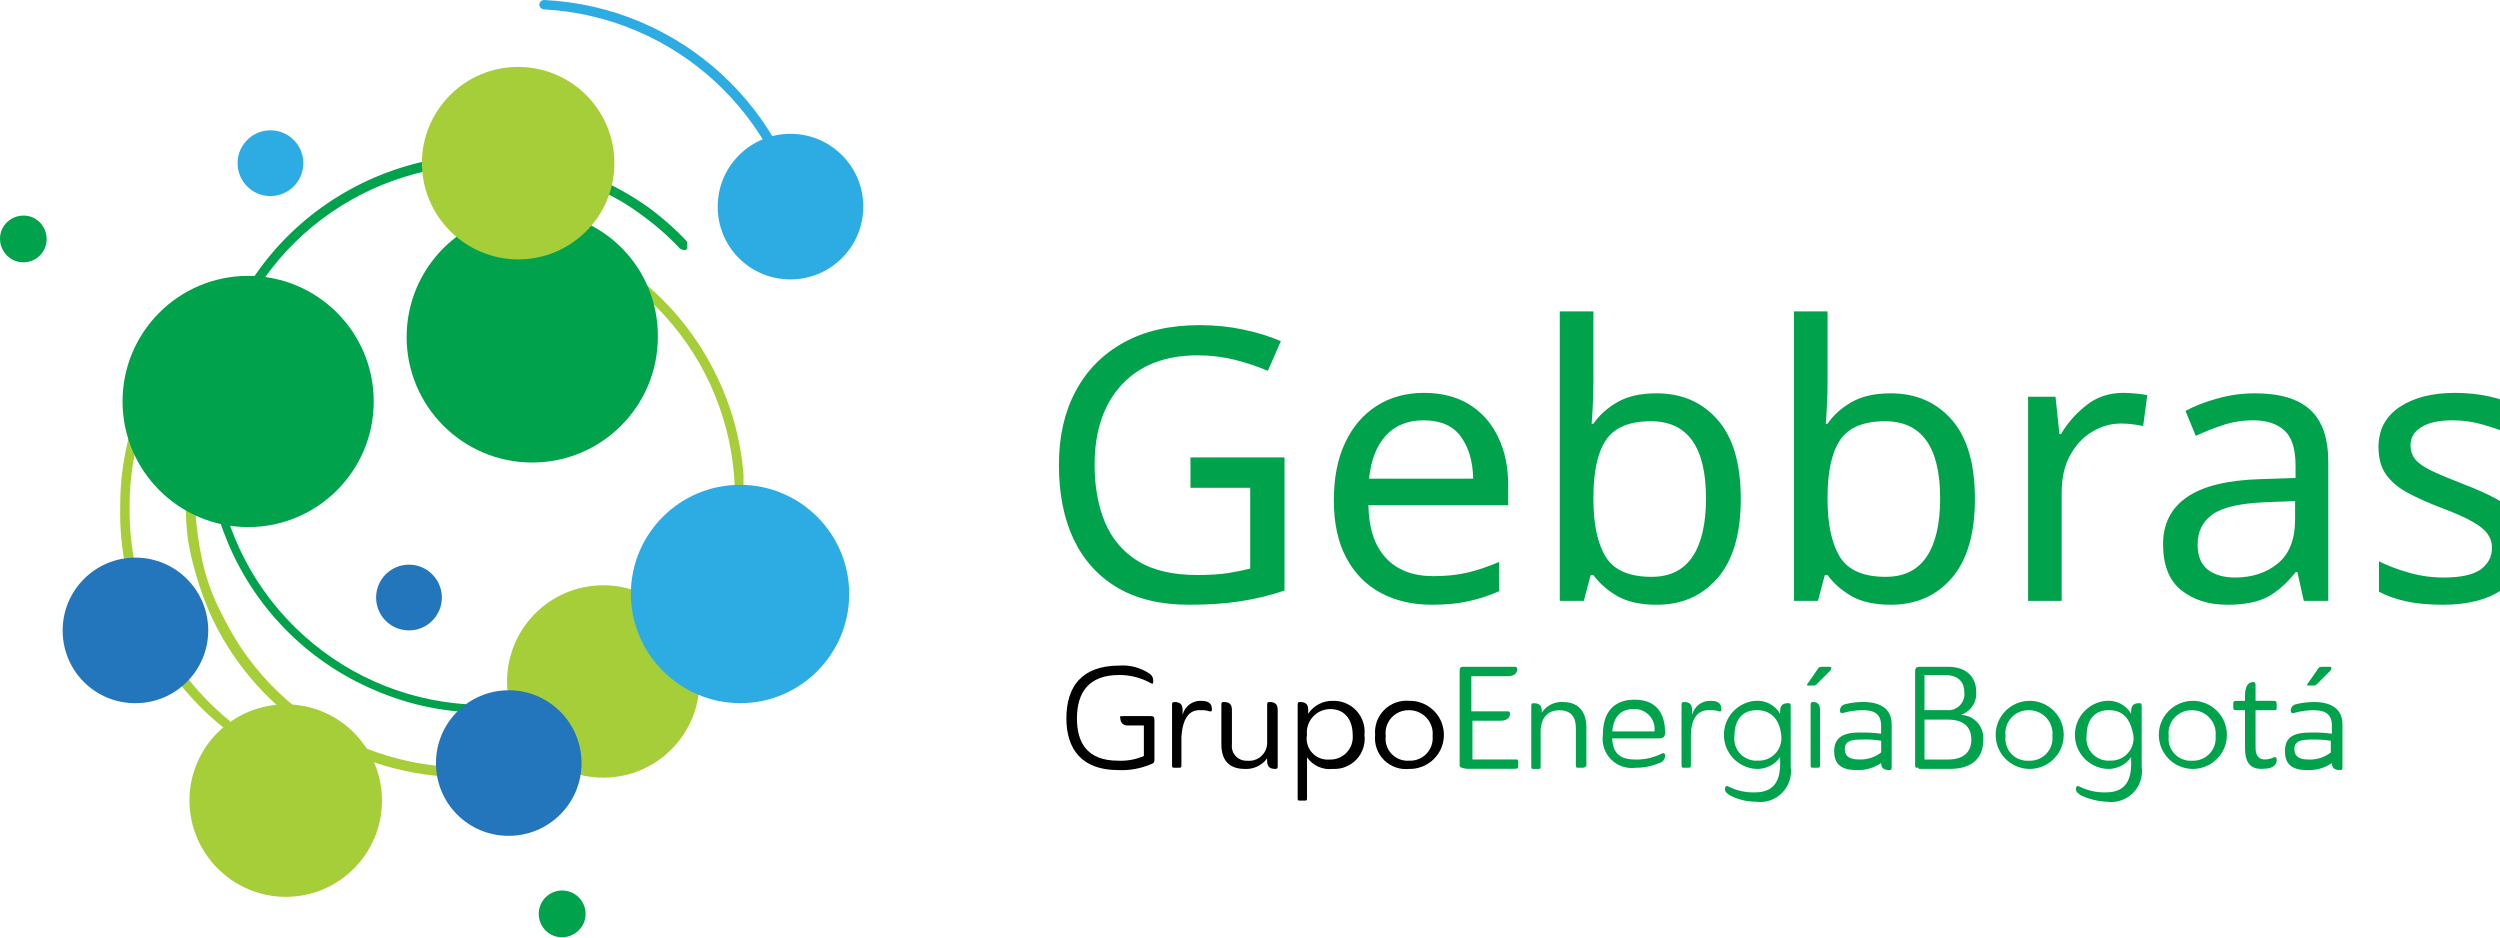
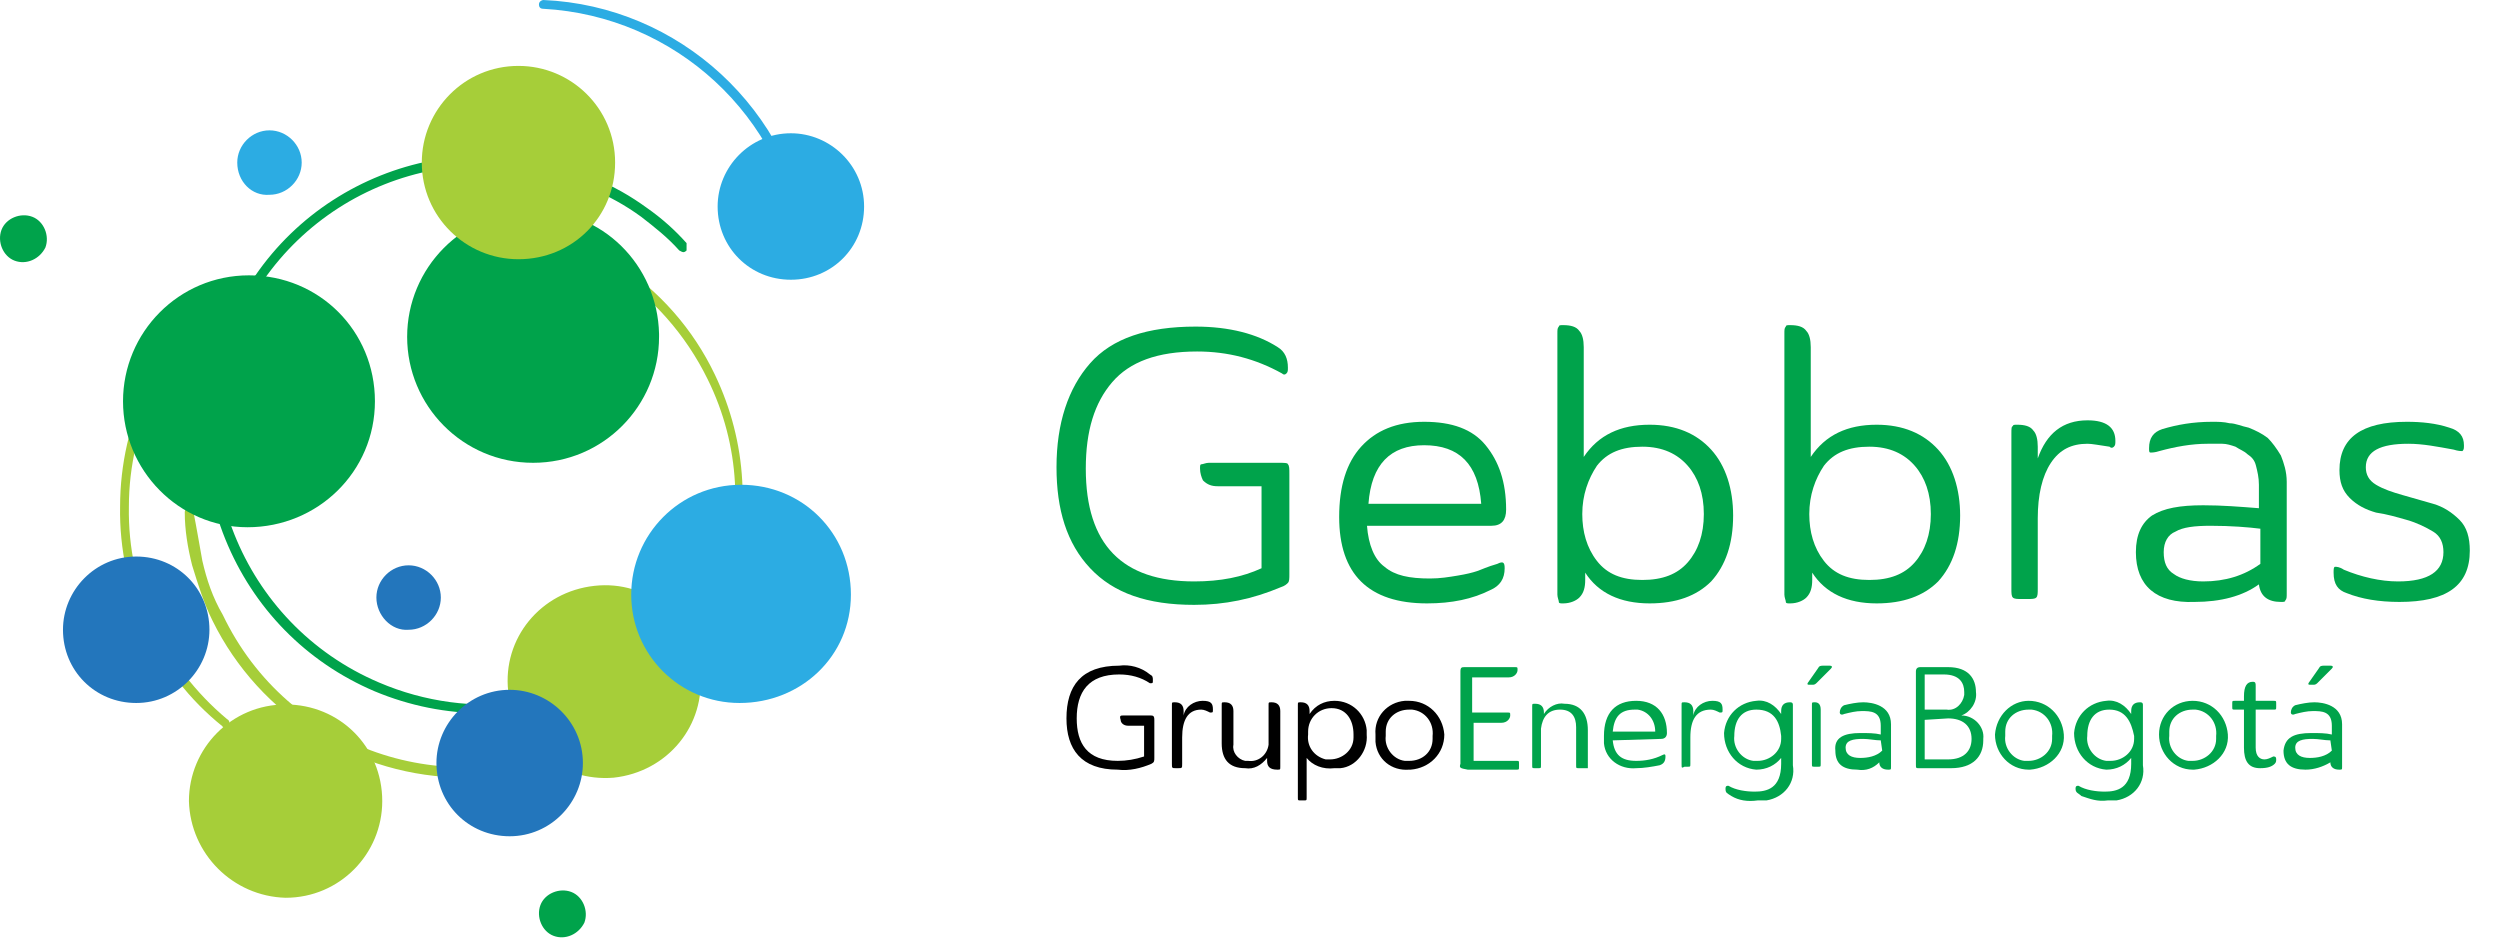
- <svg xmlns="http://www.w3.org/2000/svg" viewBox="0 0 170.714 64">
-   <defs>
-     <style>.a{fill:#a6ce39;}.b{clip-path:url(#a);}.c{clip-path:url(#b);}.d,.g{fill:#00a34b;}.e{fill:#2376bc;}.f{fill:#2cace3;}.g{font-size:26px;font-family:AinslieSans-NorReg, AinslieSans-NorReg ☞;}</style>
-     <clipPath id="a">
-       <rect width="38.157" height="38.157" />
-     </clipPath>
-     <clipPath id="b">
-       <rect width="32.947" height="38.157" />
-     </clipPath>
-   </defs>
+ <svg xmlns="http://www.w3.org/2000/svg" xmlns:xlink="http://www.w3.org/1999/xlink" version="1.1" id="Capa_1" x="0px" y="0px" viewBox="0 0 170.7 64" style="enable-background:new 0 0 170.7 64;" xml:space="preserve">
+   <style type="text/css">
+ 	.st0{fill:#A6CE39;}
+ 	.st1{clip-path:url(#SVGID_2_);}
+ 	.st2{clip-path:url(#SVGID_4_);}
+ 	.st3{fill:#00A34B;}
+ 	.st4{fill:#2376BC;}
+ 	.st5{fill:#2CACE3;}
+ 	.st6{enable-background:new    ;}
+ </style>
  <g transform="translate(0.038)">
    <g transform="translate(-0.038)">
-       <path class="a" d="M17.414,54.568a.294.294,0,0,1-.24-.08A18.744,18.744,0,0,1,10.2,39.5a18.8,18.8,0,0,1,7.215-14.91.345.345,0,1,1,.4.561A18.079,18.079,0,0,0,10.841,39.5a18.536,18.536,0,0,0,6.734,14.509c.16.08.16.321.08.481a.294.294,0,0,1-.24.08" transform="translate(-1.992 -4.867)" />
+       <path class="st0" d="M15.4,49.7c-0.1,0-0.2,0-0.2-0.1c-4.5-3.6-7.1-9.2-7-15c0-5.8,2.6-11.3,7.2-14.9c0.1-0.1,0.4-0.1,0.5,0.1    c0.1,0.1,0.1,0.4-0.1,0.5c0,0,0,0,0,0c-4.4,3.4-7,8.7-7,14.3c-0.1,5.6,2.4,10.9,6.7,14.5c0.2,0.1,0.2,0.3,0.1,0.5    C15.6,49.7,15.5,49.7,15.4,49.7" />
      <g transform="translate(12.616 14.99)">
-         <g class="b">
-           <path class="a" d="M34.8,56.757A19.019,19.019,0,0,1,17.644,46.015a21.962,21.962,0,0,1-1.363-3.848A13.948,13.948,0,0,1,15.8,38.56a.321.321,0,1,1,.641,0,23.8,23.8,0,0,0,.481,3.447,14.523,14.523,0,0,0,1.363,3.687,18.428,18.428,0,1,0,17.4-26.454.321.321,0,1,1,0-.641A19.015,19.015,0,0,1,52.033,29.342a18.822,18.822,0,0,1,.8,14.59,19.107,19.107,0,0,1-9.7,10.9A18.376,18.376,0,0,1,34.8,56.757" transform="translate(-15.72 -18.68)" />
+         <g>
+           <defs>
+             <rect id="SVGID_1_" x="0" y="0" width="38.2" height="38.2" />
+           </defs>
+           <clipPath id="SVGID_2_">
+             <use xlink:href="#SVGID_1_" style="overflow:visible;" />
+           </clipPath>
+           <g class="st1">
+             <path class="st0" d="M19.1,38.1c-7.3,0-14-4.2-17.2-10.7c-0.6-1.2-1-2.5-1.4-3.8c-0.3-1.2-0.5-2.4-0.5-3.6       c0-0.2,0.1-0.3,0.3-0.3c0.2,0,0.3,0.1,0.3,0.3c0,0,0,0,0,0C0.8,21,1,22.2,1.2,23.3c0.3,1.3,0.7,2.5,1.4,3.7       C7,36.2,18,40,27.2,35.5s13-15.5,8.5-24.6c-3-6.1-9-10.1-15.8-10.4c-0.2,0-0.3-0.1-0.3-0.3s0.1-0.3,0.3-0.3c0,0,0,0,0,0       c7,0.3,13.3,4.4,16.3,10.7c2.2,4.6,2.5,9.8,0.8,14.6c-1.7,4.8-5.2,8.7-9.7,10.9C24.8,37.4,22,38.1,19.1,38.1" />
+           </g>
        </g>
      </g>
      <g transform="translate(13.979 10.501)">
-         <g class="c">
-           <path class="d" d="M36.5,51.269a18.523,18.523,0,0,1-7.455-1.523A18.82,18.82,0,0,1,18.863,39.325a19.16,19.16,0,0,1,.16-14.59,19.065,19.065,0,0,1,25.011-10.02,19.757,19.757,0,0,1,3.607,2,19.5,19.5,0,0,1,2.726,2.4c.16.16.08.321,0,.481-.16.16-.321.08-.481,0A18.313,18.313,0,0,0,47.24,17.28a14.571,14.571,0,0,0-3.447-1.924A18.441,18.441,0,1,0,48.042,46.7a.345.345,0,1,1,.4.561A20.378,20.378,0,0,1,36.5,51.269" transform="translate(-17.42 -13.112)" />
+         <g>
+           <defs>
+             <rect id="SVGID_3_" x="0" y="0" width="32.9" height="38.2" />
+           </defs>
+           <clipPath id="SVGID_4_">
+             <use xlink:href="#SVGID_3_" style="overflow:visible;" />
+           </clipPath>
+           <g class="st2">
+             <path class="st3" d="M19.1,38.2c-2.6,0-5.1-0.5-7.5-1.5c-4.7-2-8.3-5.7-10.2-10.4c-1.9-4.7-1.8-9.9,0.2-14.6       c4.1-9.7,15.3-14.2,25-10c1.3,0.5,2.5,1.2,3.6,2c1,0.7,1.9,1.5,2.7,2.4c0.2,0.2,0.1,0.3,0,0.5c-0.2,0.2-0.3,0.1-0.5,0       c-0.8-0.9-1.7-1.6-2.6-2.3c-1.1-0.8-2.2-1.4-3.4-1.9C17-1.8,6.2,2.6,2.2,11.9s0.3,20.2,9.7,24.2c6.3,2.7,13.5,1.7,18.8-2.5       c0.1-0.1,0.4-0.1,0.5,0.1s0.1,0.4-0.1,0.5c0,0,0,0,0,0C27.6,36.7,23.4,38.1,19.1,38.2" />
+           </g>
        </g>
      </g>
-       <path class="d" d="M10.4,32.077a8.577,8.577,0,1,1,8.577,8.577A8.587,8.587,0,0,1,10.4,32.077" transform="translate(-2.033 -4.662)" />
-       <path class="d" d="M34.6,26.577A8.587,8.587,0,0,1,43.177,18a8.486,8.486,0,0,1,8.577,8.577,8.577,8.577,0,1,1-17.155,0" transform="translate(-6.833 -3.571)" />
-       <path class="a" d="M43.19,57.1A6.569,6.569,0,1,1,50.4,62.957,6.567,6.567,0,0,1,43.19,57.1" transform="translate(-8.529 -9.889)" />
-       <path class="a" d="M35.9,12.273a6.573,6.573,0,1,1,6.573,6.573A6.6,6.6,0,0,1,35.9,12.273" transform="translate(-7.091 -1.131)" />
-       <path class="a" d="M16.1,66.573a6.573,6.573,0,1,1,6.573,6.573A6.6,6.6,0,0,1,16.1,66.573" transform="translate(-3.163 -11.903)" />
-       <path class="e" d="M32,50.345a2.245,2.245,0,1,1,2.245,2.245A2.241,2.241,0,0,1,32,50.345" transform="translate(-6.318 -9.542)" />
-       <path class="f" d="M64.1,17.155a.345.345,0,0,1-.321-.321A18.741,18.741,0,0,0,46.221.641.345.345,0,0,1,45.9.321.345.345,0,0,1,46.221,0a19.286,19.286,0,0,1,18.2,16.754.367.367,0,0,1-.321.4h0" transform="translate(-9.075)" />
-       <path class="f" d="M53.7,48.755a7.455,7.455,0,1,1,7.455,7.455A7.493,7.493,0,0,1,53.7,48.755" transform="translate(-10.622 -8.193)" />
-       <path class="f" d="M61.1,16.37a4.97,4.97,0,1,1,4.97,4.97,4.944,4.944,0,0,1-4.97-4.97" transform="translate(-12.09 -2.262)" />
-       <path class="f" d="M20.2,13.345a2.245,2.245,0,1,1,2.245,2.245A2.241,2.241,0,0,1,20.2,13.345" transform="translate(-3.977 -2.202)" />
-       <path class="d" d="M46.854,78.939a1.6,1.6,0,1,1,2.084-.882,1.627,1.627,0,0,1-2.084.882" transform="translate(-9.067 -15.049)" />
-       <path class="e" d="M37.1,63.77a4.97,4.97,0,1,1,4.97,4.97,4.944,4.944,0,0,1-4.97-4.97" transform="translate(-7.329 -11.665)" />
-       <path class="e" d="M5.3,52.47a4.97,4.97,0,1,1,4.97,4.97A4.944,4.944,0,0,1,5.3,52.47" transform="translate(-1.021 -9.423)" />
-       <path class="d" d="M.954,21.439a1.627,1.627,0,0,1-.882-2.084,1.627,1.627,0,0,1,2.084-.882,1.627,1.627,0,0,1,.882,2.084,1.6,1.6,0,0,1-2.084.882" transform="translate(0.038 -3.643)" />
+       <path class="st3" d="M8.4,27.4c0-4.7,3.8-8.6,8.6-8.6s8.6,3.8,8.6,8.6S21.7,36,16.9,36l0,0C12.2,36,8.4,32.1,8.4,27.4" />
+       <path class="st3" d="M27.8,23c0-4.7,3.8-8.6,8.6-8.6c4.7-0.1,8.5,3.7,8.6,8.4c0,0.1,0,0.1,0,0.2c0,4.7-3.8,8.6-8.6,8.6    S27.8,27.7,27.8,23" />
+       <path class="st0" d="M34.7,47.2c-0.4-3.6,2.2-6.8,5.9-7.2c3.6-0.4,6.8,2.2,7.2,5.9c0.4,3.6-2.2,6.8-5.9,7.2c0,0,0,0,0,0    C38.3,53.4,35,50.8,34.7,47.2C34.7,47.2,34.7,47.2,34.7,47.2" />
+       <path class="st0" d="M28.8,11.1c0-3.6,2.9-6.6,6.6-6.6c3.6,0,6.6,2.9,6.6,6.6s-2.9,6.6-6.6,6.6l0,0C31.8,17.7,28.8,14.8,28.8,11.1    " />
+       <path class="st0" d="M12.9,54.7c0-3.6,2.9-6.6,6.6-6.6s6.6,2.9,6.6,6.6c0,3.6-2.9,6.6-6.6,6.6h0C15.9,61.2,13,58.3,12.9,54.7" />
+       <path class="st4" d="M25.7,40.8c0-1.2,1-2.2,2.2-2.2c1.2,0,2.2,1,2.2,2.2c0,1.2-1,2.2-2.2,2.2l0,0C26.7,43.1,25.7,42,25.7,40.8    C25.7,40.8,25.7,40.8,25.7,40.8" />
+       <path class="st5" d="M55,17.2c-0.2,0-0.3-0.1-0.3-0.3C53.5,7.9,46.1,1.1,37.1,0.6c-0.2,0-0.3-0.1-0.3-0.3C36.8,0.1,37,0,37.1,0    c9.3,0.4,17,7.5,18.2,16.8C55.4,17,55.2,17.1,55,17.2L55,17.2" />
+       <path class="st5" d="M43.1,40.6c0-4.1,3.3-7.5,7.5-7.5s7.5,3.3,7.5,7.5S54.7,48,50.5,48h0C46.4,48,43.1,44.7,43.1,40.6" />
+       <path class="st5" d="M49,14.1c0-2.7,2.2-5,5-5c2.7,0,5,2.2,5,5s-2.2,5-5,5C51.2,19.1,49,16.9,49,14.1C49,14.1,49,14.1,49,14.1" />
+       <path class="st5" d="M16.2,11.1c0-1.2,1-2.2,2.2-2.2c1.2,0,2.2,1,2.2,2.2s-1,2.2-2.2,2.2l0,0C17.2,13.4,16.2,12.4,16.2,11.1    C16.2,11.1,16.2,11.1,16.2,11.1" />
+       <path class="st3" d="M37.8,63.9c-0.8-0.3-1.2-1.3-0.9-2.1c0.3-0.8,1.3-1.2,2.1-0.9c0.8,0.3,1.2,1.3,0.9,2.1    C39.5,63.8,38.6,64.2,37.8,63.9" />
+       <path class="st4" d="M29.8,52.1c0-2.7,2.2-5,5-5c2.7,0,5,2.2,5,5c0,2.7-2.2,5-5,5l0,0C32,57.1,29.8,54.9,29.8,52.1    C29.8,52.1,29.8,52.1,29.8,52.1" />
+       <path class="st4" d="M4.3,43c0-2.7,2.2-5,5-5s5,2.2,5,5c0,2.7-2.2,5-5,5C6.5,48,4.3,45.8,4.3,43C4.3,43.1,4.3,43.1,4.3,43" />
+       <path class="st3" d="M1,17.8c-0.8-0.3-1.2-1.3-0.9-2.1c0.3-0.8,1.3-1.2,2.1-0.9c0.8,0.3,1.2,1.3,0.9,2.1C2.7,17.7,1.8,18.1,1,17.8    C1,17.8,1,17.8,1,17.8" />
    </g>
    <g transform="translate(72.78 45.452)">
-       <path d="M94.728,60.147h1.764c.24,0,.321,0,.321.321v2.565c0,.24,0,.321-.24.4a5.1,5.1,0,0,1-2.245.4c-2.485,0-3.527-1.443-3.527-3.527,0-2.164,1.042-3.607,3.607-3.607a3.243,3.243,0,0,1,2.084.561.542.542,0,0,1,.24.481c0,.16,0,.24-.16.16a4.417,4.417,0,0,0-2.164-.561c-2.084,0-2.886,1.2-2.886,2.966,0,1.683.721,2.886,2.806,2.886a3.924,3.924,0,0,0,1.764-.321V60.788H94.968a.462.462,0,0,1-.481-.481c-.08-.16,0-.16.24-.16" transform="translate(-90.8 -56.7)" />
-       <path d="M100.441,62.185v1.844c0,.24,0,.24-.24.24h-.16c-.24,0-.24,0-.24-.24V60.021c0-.16,0-.24.16-.24.4,0,.561.16.561.561v.321A1.252,1.252,0,0,1,101.8,59.7c.561,0,.721.24.721.561,0,.16,0,.16-.16.16a1.364,1.364,0,0,0-.561-.08c-.882-.08-1.283.641-1.363,1.844" transform="translate(-92.585 -57.295)" />
-       <path d="M107.126,63.808v-.16a1.753,1.753,0,0,1-1.523.721c-1.122,0-1.6-.641-1.6-1.683V60.04c0-.16,0-.24.16-.24.4,0,.561.16.561.561v2.325a.991.991,0,0,0,1.042,1.122,1.227,1.227,0,0,0,1.363-1.2V60.04c0-.16,0-.24.16-.24.4,0,.561.16.561.561v3.768c0,.16,0,.24-.16.24-.4,0-.561-.16-.561-.561" transform="translate(-93.419 -57.315)" />
-       <path d="M111.141,63.548v2.726c0,.24,0,.24-.24.24h-.16c-.24,0-.24,0-.24-.24V60.021c0-.16,0-.24.16-.24.4,0,.561.16.561.561v.24A1.965,1.965,0,0,1,112.9,59.7a2.107,2.107,0,0,1,2.164,2.325,2.067,2.067,0,0,1-2.164,2.325,1.877,1.877,0,0,1-1.764-.8m1.523.16a1.536,1.536,0,0,0,1.6-1.683c0-.962-.481-1.764-1.523-1.764a1.6,1.6,0,0,0-1.6,1.764,1.434,1.434,0,0,0,1.523,1.683" transform="translate(-94.708 -57.295)" />
-       <path d="M119.425,59.7a2.325,2.325,0,1,1,0,4.649,2.111,2.111,0,0,1-2.325-2.325,2.147,2.147,0,0,1,2.325-2.325m0,4.088a1.536,1.536,0,0,0,1.6-1.683,1.6,1.6,0,0,0-1.6-1.764,1.562,1.562,0,0,0-1.6,1.764,1.5,1.5,0,0,0,1.6,1.683" transform="translate(-96.017 -57.295)" />
-       <path class="d" d="M124.3,63.453V57.121c0-.321.08-.321.321-.321h3.367c.16,0,.241,0,.241.16,0,.24-.16.481-.641.481H125.1v2.4h2.4c.16,0,.24,0,.24.16,0,.24-.16.481-.641.481h-1.924v2.645h2.886c.24,0,.24,0,.24.24v.16c0,.16,0,.24-.24.24h-3.287c-.4-.08-.481-.08-.481-.321" transform="translate(-97.446 -56.72)" />
-       <path class="d" d="M133.847,64.289h-.16c-.24,0-.24,0-.24-.24V61.564c0-.721-.321-1.2-1.122-1.2s-1.2.481-1.283,1.283v2.485c0,.24,0,.24-.24.24h-.16c-.24,0-.24,0-.24-.24V60.121c0-.16,0-.24.16-.24.4,0,.561.16.561.561v.08a1.6,1.6,0,0,1,1.443-.721c1.122,0,1.6.721,1.6,1.764v2.565c-.08.16-.16.16-.321.16" transform="translate(-98.656 -57.315)" />
-       <path class="d" d="M137.141,62.326c.08,1.042.641,1.363,1.6,1.363a3.821,3.821,0,0,0,1.764-.4c.16-.08.24,0,.24.08a.513.513,0,0,1-.4.561,4.023,4.023,0,0,1-1.6.321A1.993,1.993,0,0,1,136.5,62c0-1.6.8-2.4,2.164-2.4,1.443,0,2.084.882,2.084,2.245,0,.24-.08.4-.4.4h-3.206Zm0-.561h2.886a1.369,1.369,0,0,0-1.443-1.523c-.882,0-1.363.561-1.443,1.523" transform="translate(-99.866 -57.275)" />
-       <path class="d" d="M143.841,62.185v1.844c0,.24,0,.24-.24.24h-.16c-.24,0-.24,0-.24-.24V60.021c0-.16,0-.24.16-.24.4,0,.561.16.561.561v.321A1.252,1.252,0,0,1,145.2,59.7c.561,0,.721.24.721.561,0,.16,0,.16-.16.16a1.364,1.364,0,0,0-.561-.08c-.962-.08-1.363.641-1.363,1.844" transform="translate(-101.195 -57.295)" />
-       <path class="d" d="M147.281,66.193c-.24-.16-.4-.24-.4-.481,0-.16.08-.24.24-.16a3.767,3.767,0,0,0,1.764.4c.8,0,1.764-.24,1.764-1.924v-.481a1.915,1.915,0,0,1-1.683.8,2.331,2.331,0,0,1,0-4.649,1.8,1.8,0,0,1,1.683.882v-.16c0-.4.16-.561.561-.561.16,0,.16.08.16.24v4.088a2.11,2.11,0,0,1-2.4,2.4,3.77,3.77,0,0,1-1.683-.4m1.764-5.852c-1.042,0-1.523.721-1.523,1.764a1.5,1.5,0,0,0,1.6,1.683,1.533,1.533,0,0,0,1.6-1.683c-.08-.962-.561-1.764-1.683-1.764" transform="translate(-101.909 -57.295)" />
-       <path class="d" d="M154.621,56.96c.08-.16.16-.16.4-.16h.4c.16,0,.16.08.08.24l-.962.962a.3.3,0,0,1-.24.08h-.321c-.08,0-.08,0-.08-.08Zm.16,2.806v3.687c0,.24,0,.24-.24.24h-.16c-.241,0-.241,0-.241-.24V59.445c0-.16,0-.24.16-.24.321,0,.481.16.481.561" transform="translate(-103.318 -56.72)" />
-       <path class="d" d="M157.964,61.884a9.206,9.206,0,0,1,1.443.08V61.4c0-.962-.721-1.042-1.283-1.042a4.852,4.852,0,0,0-1.2.16c-.24.08-.321,0-.321-.08a.44.44,0,0,1,.321-.481,5.024,5.024,0,0,1,1.283-.16c.641,0,1.924.16,1.924,1.523v2.886c0,.16,0,.24-.16.24-.4,0-.561-.16-.561-.481a2.752,2.752,0,0,1-1.683.481c-1.042,0-1.523-.4-1.523-1.283,0-.962.641-1.283,1.764-1.283m1.443.561a7.335,7.335,0,0,0-1.283-.08c-.721,0-1.2.08-1.2.641s.4.721.962.721a2.273,2.273,0,0,0,1.523-.481Z" transform="translate(-103.774 -57.315)" />
-       <path class="d" d="M163.34,63.694c-.24,0-.24,0-.24-.24V57.121c0-.24.08-.321.321-.321h1.924c1.363,0,1.924.8,1.924,1.683a1.534,1.534,0,0,1-1.042,1.6,1.582,1.582,0,0,1,1.523,1.764c0,1.122-.721,1.924-2.245,1.924H163.34Zm.4-6.333v2.4h1.523a1.1,1.1,0,0,0,1.2-1.2c0-.641-.321-1.2-1.363-1.2Zm0,3.046v2.726h1.6c1.122,0,1.6-.561,1.6-1.363,0-.882-.561-1.363-1.6-1.363Z" transform="translate(-105.143 -56.72)" />
-       <path class="d" d="M172.223,59.7a2.325,2.325,0,1,1,0,4.649,2.325,2.325,0,0,1,0-4.649m0,4.088a1.536,1.536,0,0,0,1.6-1.683,1.6,1.6,0,0,0-1.6-1.764,1.562,1.562,0,0,0-1.6,1.764,1.5,1.5,0,0,0,1.6,1.683" transform="translate(-106.49 -57.295)" />
-       <path class="d" d="M177.181,66.193c-.24-.16-.4-.24-.4-.481,0-.16.08-.24.24-.16a3.767,3.767,0,0,0,1.764.4c.8,0,1.764-.24,1.764-1.924v-.481a1.915,1.915,0,0,1-1.683.8,2.331,2.331,0,0,1,0-4.649,1.8,1.8,0,0,1,1.683.882v-.16c0-.4.16-.561.561-.561.16,0,.16.08.16.24v4.088a2.11,2.11,0,0,1-2.4,2.4,4.592,4.592,0,0,1-1.683-.4m1.844-5.852c-1.042,0-1.523.721-1.523,1.764a1.5,1.5,0,0,0,1.6,1.683,1.533,1.533,0,0,0,1.6-1.683c-.16-.962-.561-1.764-1.683-1.764" transform="translate(-107.841 -57.295)" />
-       <path class="d" d="M186.123,59.7a2.325,2.325,0,1,1,0,4.649,2.325,2.325,0,0,1,0-4.649m0,4.088a1.536,1.536,0,0,0,1.6-1.683,1.6,1.6,0,0,0-1.6-1.764,1.562,1.562,0,0,0-1.6,1.764,1.5,1.5,0,0,0,1.6,1.683" transform="translate(-109.248 -57.295)" />
-       <path class="d" d="M191.723,58.34v1.042h1.2c.16,0,.241,0,.241.24v.16c0,.24,0,.24-.241.24h-1.2v2.565c0,.641.321.8.641.8a1.51,1.51,0,0,0,.641-.16c.08,0,.16,0,.16.16a.482.482,0,0,1-.08.321c-.16.24-.481.321-.962.321-.8,0-1.122-.481-1.122-1.443V60.024h-.561c-.16,0-.24,0-.24-.24v-.16c0-.16,0-.24.24-.24H191v-.321c0-.721.241-.962.561-.962.16,0,.16.08.16.24" transform="translate(-110.519 -56.978)" />
-       <path class="d" d="M196.364,61.289a9.206,9.206,0,0,1,1.443.08v-.561c0-.962-.721-1.042-1.283-1.042a4.852,4.852,0,0,0-1.2.16c-.24.08-.321,0-.321-.08a.44.44,0,0,1,.321-.481,5.023,5.023,0,0,1,1.283-.16c.641,0,1.924.16,1.924,1.523v2.886c0,.16,0,.24-.16.24-.4,0-.561-.16-.561-.481a2.752,2.752,0,0,1-1.683.481c-1.042,0-1.523-.4-1.523-1.283,0-.962.561-1.283,1.764-1.283m1.363.561a7.335,7.335,0,0,0-1.283-.08c-.721,0-1.2.08-1.2.641s.4.721.962.721a2.273,2.273,0,0,0,1.523-.481v-.8Zm-.882-4.89c.08-.16.16-.16.4-.16h.4c.16,0,.16.08.08.24l-.962.962a.3.3,0,0,1-.24.08H196.2c-.08,0-.08,0-.08-.08Z" transform="translate(-111.392 -56.72)" />
+       <path d="M3.9,3.4h1.8c0.2,0,0.3,0,0.3,0.3v2.6c0,0.2,0,0.3-0.2,0.4C5.1,7,4.3,7.2,3.5,7.1C1,7.1,0,5.7,0,3.6C0,1.4,1,0,3.6,0    c0.7-0.1,1.5,0.1,2.1,0.6C5.9,0.7,5.9,0.8,5.9,1c0,0.2,0,0.2-0.2,0.2C5.1,0.8,4.4,0.6,3.6,0.6c-2.1,0-2.9,1.2-2.9,3    c0,1.7,0.7,2.9,2.8,2.9c0.6,0,1.2-0.1,1.8-0.3V4.1H4.2c-0.3,0-0.5-0.2-0.5-0.4c0,0,0,0,0,0C3.6,3.4,3.7,3.4,3.9,3.4" />
+       <path d="M7.9,4.9v1.8C7.9,7,7.9,7,7.6,7H7.5C7.2,7,7.2,7,7.2,6.7v-4c0-0.2,0-0.2,0.2-0.2c0.4,0,0.6,0.2,0.6,0.6v0.3    c0.1-0.6,0.7-1,1.3-1c0.6,0,0.7,0.2,0.7,0.6c0,0.2,0,0.2-0.2,0.2C9.6,3.1,9.4,3,9.2,3C8.3,3,7.9,3.7,7.9,4.9" />
+       <path d="M13.7,6.5V6.3c-0.4,0.5-0.9,0.8-1.5,0.7c-1.1,0-1.6-0.6-1.6-1.7V2.7c0-0.2,0-0.2,0.2-0.2c0.4,0,0.6,0.2,0.6,0.6v2.3    c-0.1,0.5,0.3,1,0.8,1.1c0.1,0,0.1,0,0.2,0c0.7,0.1,1.3-0.4,1.4-1.1c0,0,0-0.1,0-0.1V2.7c0-0.2,0-0.2,0.2-0.2    c0.4,0,0.6,0.2,0.6,0.6v3.8c0,0.2,0,0.2-0.2,0.2C13.9,7.1,13.7,6.9,13.7,6.5" />
+       <path d="M16.4,6.3V9c0,0.2,0,0.2-0.2,0.2H16c-0.2,0-0.2,0-0.2-0.2V2.7c0-0.2,0-0.2,0.2-0.2c0.4,0,0.6,0.2,0.6,0.6v0.2    c0.4-0.6,1-0.9,1.7-0.9c1.2,0,2.1,0.9,2.2,2c0,0.1,0,0.2,0,0.3c0.1,1.1-0.7,2.2-1.8,2.3c-0.1,0-0.2,0-0.4,0    C17.5,7.1,16.8,6.8,16.4,6.3 M18,6.4c0.8,0,1.6-0.6,1.6-1.5c0-0.1,0-0.1,0-0.2c0-1-0.5-1.8-1.5-1.8c-0.9,0-1.6,0.7-1.6,1.6    c0,0.1,0,0.1,0,0.2c-0.1,0.8,0.4,1.5,1.2,1.7C17.7,6.4,17.8,6.4,18,6.4" />
+       <path d="M23.4,2.4c1.3,0,2.3,1,2.4,2.3c0,1.3-1,2.3-2.3,2.4c0,0-0.1,0-0.1,0c-1.2,0.1-2.2-0.7-2.3-1.9c0-0.2,0-0.3,0-0.5    c-0.1-1.2,0.8-2.2,2-2.3C23.2,2.4,23.3,2.4,23.4,2.4 M23.4,6.5C24.3,6.5,25,5.9,25,5c0-0.1,0-0.1,0-0.2c0.1-0.9-0.5-1.7-1.4-1.8    c-0.1,0-0.1,0-0.2,0c-0.9,0-1.6,0.6-1.6,1.5c0,0.1,0,0.2,0,0.3c-0.1,0.8,0.5,1.6,1.3,1.7C23.2,6.5,23.3,6.5,23.4,6.5" />
+       <path class="st3" d="M26.9,6.7V0.4c0-0.3,0.1-0.3,0.3-0.3h3.4c0.2,0,0.2,0,0.2,0.2c0,0.2-0.2,0.5-0.6,0.5h-2.5v2.4h2.4    c0.2,0,0.2,0,0.2,0.2c0,0.2-0.2,0.5-0.6,0.5h-1.9v2.6h2.9c0.2,0,0.2,0,0.2,0.2v0.2c0,0.2,0,0.2-0.2,0.2h-3.3    C26.9,7,26.8,7,26.9,6.7" />
+       <path class="st3" d="M35.2,7H35c-0.2,0-0.2,0-0.2-0.2V4.2c0-0.7-0.3-1.2-1.1-1.2s-1.2,0.5-1.3,1.3v2.5c0,0.2,0,0.2-0.2,0.2H32    c-0.2,0-0.2,0-0.2-0.2v-4c0-0.2,0-0.2,0.2-0.2c0.4,0,0.6,0.2,0.6,0.6v0.1c0.3-0.5,0.9-0.8,1.4-0.7c1.1,0,1.6,0.7,1.6,1.8v2.6    C35.4,7,35.3,7,35.2,7" />
+       <path class="st3" d="M37.3,5.1c0.1,1,0.6,1.4,1.6,1.4c0.6,0,1.2-0.1,1.8-0.4c0.2-0.1,0.2,0,0.2,0.1c0,0.3-0.1,0.5-0.4,0.6    C40,6.9,39.4,7,38.9,7c-1.1,0.1-2.1-0.6-2.2-1.7c0-0.2,0-0.4,0-0.5c0-1.6,0.8-2.4,2.2-2.4c1.4,0,2.1,0.9,2.1,2.2    c0,0.2-0.1,0.4-0.4,0.4L37.3,5.1L37.3,5.1z M37.3,4.5h2.9C40.2,3.7,39.7,3.1,39,3c-0.1,0-0.2,0-0.2,0C37.8,3,37.4,3.5,37.3,4.5" />
+       <path class="st3" d="M42.6,4.9v1.8c0,0.2,0,0.2-0.2,0.2h-0.2C42,7,42,7,42,6.7v-4c0-0.2,0-0.2,0.2-0.2c0.4,0,0.6,0.2,0.6,0.6v0.3    c0.1-0.6,0.7-1,1.3-1c0.6,0,0.7,0.2,0.7,0.6c0,0.2,0,0.2-0.2,0.2C44.4,3.1,44.2,3,44,3C43,3,42.6,3.7,42.6,4.9" />
+       <path class="st3" d="M45.4,8.9C45.1,8.7,45,8.7,45,8.4c0-0.2,0.1-0.2,0.2-0.2c0.5,0.3,1.2,0.4,1.8,0.4c0.8,0,1.8-0.2,1.8-1.9V6.3    c-0.4,0.5-1,0.8-1.7,0.8c-1.3-0.1-2.2-1.2-2.2-2.5c0.1-1.2,1-2.1,2.2-2.2c0.7-0.1,1.3,0.3,1.7,0.9V3.1c0-0.4,0.2-0.6,0.6-0.6    c0.2,0,0.2,0.1,0.2,0.2v4.1c0.2,1.2-0.6,2.2-1.8,2.4c-0.2,0-0.4,0-0.6,0C46.5,9.3,45.9,9.2,45.4,8.9 M47.1,3c-1,0-1.5,0.7-1.5,1.8    c-0.1,0.8,0.5,1.6,1.3,1.7c0.1,0,0.2,0,0.3,0c0.8,0,1.6-0.6,1.6-1.5c0-0.1,0-0.2,0-0.2C48.7,3.8,48.3,3,47.1,3" />
+       <path class="st3" d="M51.3,0.2c0.1-0.2,0.2-0.2,0.4-0.2h0.4c0.2,0,0.2,0.1,0.1,0.2l-1,1c-0.1,0.1-0.2,0.1-0.2,0.1h-0.3    c-0.1,0-0.1,0-0.1-0.1L51.3,0.2z M51.5,3v3.7c0,0.2,0,0.2-0.2,0.2h-0.2c-0.2,0-0.2,0-0.2-0.2v-4c0-0.2,0-0.2,0.2-0.2    C51.3,2.5,51.5,2.6,51.5,3" />
+       <path class="st3" d="M54.2,4.6c0.5,0,1,0,1.4,0.1V4.1c0-1-0.7-1-1.3-1c-0.4,0-0.8,0.1-1.2,0.2c-0.2,0.1-0.3,0-0.3-0.1    c0-0.2,0.1-0.4,0.3-0.5c0.4-0.1,0.9-0.2,1.3-0.2c0.6,0,1.9,0.2,1.9,1.5v2.9c0,0.2,0,0.2-0.2,0.2c-0.4,0-0.6-0.2-0.6-0.5    C55.1,7,54.6,7.2,54,7.1c-1,0-1.5-0.4-1.5-1.3C52.4,4.9,53.1,4.6,54.2,4.6 M55.6,5.1C55.2,5.1,54.8,5,54.4,5    c-0.7,0-1.2,0.1-1.2,0.6s0.4,0.7,1,0.7c0.5,0,1.1-0.1,1.5-0.5L55.6,5.1z" />
+       <path class="st3" d="M58.2,7C58,7,58,7,58,6.7V0.4c0-0.2,0.1-0.3,0.3-0.3h1.9c1.4,0,1.9,0.8,1.9,1.7c0.1,0.7-0.4,1.4-1,1.6    c0.9,0,1.6,0.8,1.5,1.6c0,0,0,0.1,0,0.1c0,1.1-0.7,1.9-2.2,1.9L58.2,7L58.2,7z M58.6,0.6V3h1.5c0.6,0.1,1.1-0.4,1.2-1    c0-0.1,0-0.1,0-0.2c0-0.6-0.3-1.2-1.4-1.2H58.6z M58.6,3.7v2.7h1.6c1.1,0,1.6-0.6,1.6-1.4c0-0.9-0.6-1.4-1.6-1.4L58.6,3.7z" />
+       <path class="st3" d="M65.7,2.4c1.3,0,2.3,1,2.4,2.3s-1,2.3-2.3,2.4c0,0-0.1,0-0.1,0c-1.3,0-2.3-1.1-2.3-2.4    C63.5,3.4,64.5,2.4,65.7,2.4 M65.7,6.5c0.8,0,1.6-0.6,1.6-1.5c0-0.1,0-0.1,0-0.2c0.1-0.9-0.5-1.7-1.4-1.8c-0.1,0-0.1,0-0.2,0    c-0.9,0-1.6,0.6-1.6,1.5c0,0.1,0,0.2,0,0.3c-0.1,0.8,0.5,1.6,1.3,1.7C65.5,6.5,65.6,6.5,65.7,6.5" />
+       <path class="st3" d="M69.3,8.9c-0.2-0.2-0.4-0.2-0.4-0.5c0-0.2,0.1-0.2,0.2-0.2c0.5,0.3,1.2,0.4,1.8,0.4c0.8,0,1.8-0.2,1.8-1.9    V6.3c-0.4,0.5-1,0.8-1.7,0.8c-1.3-0.1-2.2-1.2-2.2-2.5c0.1-1.2,1-2.1,2.2-2.2c0.7-0.1,1.3,0.3,1.7,0.9V3.1c0-0.4,0.2-0.6,0.6-0.6    c0.2,0,0.2,0.1,0.2,0.2v4.1c0.2,1.2-0.6,2.2-1.8,2.4c-0.2,0-0.4,0-0.6,0C70.4,9.3,69.9,9.1,69.3,8.9 M71.2,3c-1,0-1.5,0.7-1.5,1.8    c-0.1,0.8,0.5,1.6,1.3,1.7c0.1,0,0.2,0,0.3,0c0.8,0,1.6-0.6,1.6-1.5c0-0.1,0-0.2,0-0.2C72.7,3.8,72.3,3,71.2,3" />
+       <path class="st3" d="M76.9,2.4c1.3,0,2.3,1,2.4,2.3S78.3,7,77,7.1c0,0-0.1,0-0.1,0c-1.3,0-2.3-1.1-2.3-2.4    C74.6,3.4,75.6,2.4,76.9,2.4 M76.9,6.5c0.8,0,1.6-0.6,1.6-1.5c0-0.1,0-0.1,0-0.2c0.1-0.9-0.5-1.7-1.4-1.8c-0.1,0-0.1,0-0.2,0    c-0.9,0-1.6,0.6-1.6,1.5c0,0.1,0,0.2,0,0.3c-0.1,0.8,0.5,1.6,1.3,1.7C76.7,6.5,76.8,6.5,76.9,6.5" />
+       <path class="st3" d="M81.2,1.4v1h1.2c0.2,0,0.2,0,0.2,0.2v0.2c0,0.2,0,0.2-0.2,0.2h-1.2v2.6c0,0.6,0.3,0.8,0.6,0.8    c0.2,0,0.4-0.1,0.6-0.2c0.1,0,0.2,0,0.2,0.2c0,0.1,0,0.2-0.1,0.3c-0.2,0.2-0.5,0.3-1,0.3c-0.8,0-1.1-0.5-1.1-1.4V3h-0.6    c-0.2,0-0.2,0-0.2-0.2V2.6c0-0.2,0-0.2,0.2-0.2h0.6V2.1c0-0.7,0.2-1,0.6-1C81.2,1.1,81.2,1.2,81.2,1.4" />
+       <path class="st3" d="M85,4.6c0.5,0,1,0,1.4,0.1V4.1c0-1-0.7-1-1.3-1c-0.4,0-0.8,0.1-1.2,0.2c-0.2,0.1-0.3,0-0.3-0.1    c0-0.2,0.1-0.4,0.3-0.5c0.4-0.1,0.9-0.2,1.3-0.2c0.6,0,1.9,0.2,1.9,1.5v2.9c0,0.2,0,0.2-0.2,0.2c-0.4,0-0.6-0.2-0.6-0.5    c-0.5,0.3-1.1,0.5-1.7,0.5c-1,0-1.5-0.4-1.5-1.3C83.2,4.9,83.8,4.6,85,4.6 M86.3,5.1C85.9,5.1,85.5,5,85.1,5    c-0.7,0-1.2,0.1-1.2,0.6s0.4,0.7,1,0.7c0.5,0,1.1-0.1,1.5-0.5L86.3,5.1L86.3,5.1z M85.5,0.2c0.1-0.2,0.2-0.2,0.4-0.2h0.4    c0.2,0,0.2,0.1,0.1,0.2l-1,1c-0.1,0.1-0.2,0.1-0.2,0.1h-0.3c-0.1,0-0.1,0-0.1-0.1L85.5,0.2z" />
    </g>
-     <text class="g" transform="translate(70.676 41.03)">
-       <tspan x="0" y="0">Gebbras</tspan>
-     </text>
+     <g class="st6">
+       <path class="st3" d="M81.9,32c0-0.2,0-0.3,0.1-0.3c0.1,0,0.3-0.1,0.5-0.1h4.8c0.3,0,0.6,0,0.6,0.1c0.1,0.1,0.1,0.3,0.1,0.7v6.8    c0,0.3,0,0.5-0.1,0.6s-0.2,0.2-0.5,0.3c-1.9,0.8-3.8,1.2-5.9,1.2c-3.2,0-5.5-0.8-7.1-2.5c-1.6-1.7-2.3-4-2.3-6.9    c0-3,0.8-5.4,2.3-7.1c1.5-1.7,3.9-2.5,7.2-2.5c2.3,0,4.2,0.5,5.6,1.4c0.5,0.3,0.7,0.8,0.7,1.4c0,0.2,0,0.3-0.1,0.4    c-0.1,0.1-0.2,0.1-0.3,0c-1.8-1-3.7-1.5-5.8-1.5c-2.7,0-4.6,0.7-5.8,2.1s-1.8,3.3-1.8,5.9c0,5.2,2.5,7.7,7.4,7.7    c1.8,0,3.3-0.3,4.6-0.9v-5.6h-3c-0.4,0-0.7-0.1-1-0.4C82,32.6,81.9,32.3,81.9,32z" />
+       <path class="st3" d="M101.8,35.9h-8.5c0.1,1.3,0.5,2.3,1.2,2.8c0.7,0.6,1.7,0.8,3.1,0.8c0.7,0,1.3-0.1,1.9-0.2s1-0.2,1.3-0.3    c0.3-0.1,0.7-0.3,1.4-0.5c0.4-0.2,0.5-0.1,0.5,0.3c0,0.7-0.3,1.2-1,1.5c-1.2,0.6-2.6,0.9-4.3,0.9c-4,0-6-2-6-5.9    c0-2.1,0.5-3.7,1.5-4.8c1-1.1,2.4-1.7,4.3-1.7c1.9,0,3.3,0.5,4.2,1.6c0.9,1.1,1.4,2.5,1.4,4.4C102.8,35.5,102.5,35.9,101.8,35.9z     M97.2,30.4c-2.3,0-3.6,1.3-3.8,4h7.7C100.9,31.7,99.6,30.4,97.2,30.4z" />
+       <path class="st3" d="M112.6,41.2c-2,0-3.5-0.7-4.4-2.1v0.5c0,0.5-0.1,0.9-0.4,1.2c-0.2,0.2-0.6,0.4-1.1,0.4c-0.2,0-0.3,0-0.3-0.1    c0-0.1-0.1-0.3-0.1-0.5V22.8c0-0.3,0-0.4,0.1-0.5c0-0.1,0.1-0.1,0.3-0.1c0.5,0,0.9,0.1,1.1,0.4c0.2,0.2,0.3,0.6,0.3,1.1v7.5    c1-1.5,2.5-2.2,4.5-2.2c1.8,0,3.2,0.6,4.2,1.7c1,1.1,1.5,2.7,1.5,4.5c0,1.9-0.5,3.4-1.5,4.5C115.8,40.7,114.4,41.2,112.6,41.2z     M108,35.1c0,1.2,0.3,2.3,1,3.2c0.7,0.9,1.7,1.3,3.1,1.3c1.4,0,2.4-0.4,3.1-1.2s1.1-1.9,1.1-3.3c0-1.4-0.4-2.5-1.1-3.3    s-1.7-1.3-3.1-1.3c-1.4,0-2.4,0.4-3.1,1.3C108.4,32.7,108,33.8,108,35.1z" />
+       <path class="st3" d="M128.1,41.2c-2,0-3.5-0.7-4.4-2.1v0.5c0,0.5-0.1,0.9-0.4,1.2c-0.2,0.2-0.6,0.4-1.1,0.4c-0.2,0-0.3,0-0.3-0.1    c0-0.1-0.1-0.3-0.1-0.5V22.8c0-0.3,0-0.4,0.1-0.5c0-0.1,0.1-0.1,0.3-0.1c0.5,0,0.9,0.1,1.1,0.4c0.2,0.2,0.3,0.6,0.3,1.1v7.5    c1-1.5,2.5-2.2,4.5-2.2c1.8,0,3.2,0.6,4.2,1.7c1,1.1,1.5,2.7,1.5,4.5c0,1.9-0.5,3.4-1.5,4.5C131.3,40.7,129.9,41.2,128.1,41.2z     M123.5,35.1c0,1.2,0.3,2.3,1,3.2c0.7,0.9,1.7,1.3,3.1,1.3c1.4,0,2.4-0.4,3.1-1.2s1.1-1.9,1.1-3.3c0-1.4-0.4-2.5-1.1-3.3    s-1.7-1.3-3.1-1.3c-1.4,0-2.4,0.4-3.1,1.3C123.9,32.7,123.5,33.8,123.5,35.1z" />
+       <path class="st3" d="M142.5,30.3c-1.1,0-1.9,0.4-2.5,1.3c-0.6,0.9-0.9,2.2-0.9,3.8v4.8c0,0.3,0,0.5-0.1,0.6s-0.3,0.1-0.6,0.1H138    c-0.3,0-0.5,0-0.6-0.1c-0.1-0.1-0.1-0.3-0.1-0.6V29.6c0-0.3,0-0.5,0.1-0.5c0-0.1,0.1-0.1,0.3-0.1c0.5,0,0.9,0.1,1.1,0.4    c0.2,0.2,0.3,0.6,0.3,1.1v0.8c0.6-1.7,1.7-2.6,3.4-2.6c1.3,0,1.9,0.5,1.9,1.4c0,0.2,0,0.3-0.1,0.4c-0.1,0.1-0.2,0.1-0.3,0    C143.3,30.4,142.8,30.3,142.5,30.3z" />
+       <path class="st3" d="M145.8,37.7c0-1.2,0.4-2,1.1-2.5c0.8-0.5,1.9-0.7,3.5-0.7c1.3,0,2.5,0.1,3.8,0.2v-1.6c0-0.5-0.1-0.9-0.2-1.3    s-0.3-0.6-0.6-0.8c-0.2-0.2-0.5-0.3-0.8-0.5c-0.3-0.1-0.6-0.2-0.9-0.2s-0.6,0-1,0c-1.1,0-2.2,0.2-3.3,0.5    c-0.3,0.1-0.5,0.1-0.6,0.1c-0.1,0-0.1-0.1-0.1-0.3c0-0.7,0.3-1.1,0.9-1.3c1-0.3,2.1-0.5,3.4-0.5c0.4,0,0.8,0,1.2,0.1    c0.4,0,0.8,0.2,1.3,0.3c0.5,0.2,0.9,0.4,1.3,0.7c0.3,0.3,0.6,0.7,0.9,1.2c0.2,0.5,0.4,1.1,0.4,1.8v7.6c0,0.3,0,0.4-0.1,0.5    c0,0.1-0.1,0.1-0.3,0.1c-0.9,0-1.4-0.4-1.5-1.2c-1.1,0.8-2.6,1.2-4.4,1.2C147.2,41.2,145.8,40,145.8,37.7z M154.3,38.5v-2.4    c-0.8-0.1-2-0.2-3.4-0.2c-1.1,0-1.9,0.1-2.4,0.4c-0.5,0.2-0.8,0.7-0.8,1.4c0,0.7,0.2,1.2,0.7,1.5c0.4,0.3,1.1,0.5,2,0.5    C151.9,39.7,153.2,39.3,154.3,38.5z" />
+       <path class="st3" d="M164.4,30.3c-1.9,0-2.9,0.5-2.9,1.6c0,0.5,0.2,0.9,0.7,1.2c0.5,0.3,1.1,0.5,1.8,0.7s1.4,0.4,2.1,0.6    c0.7,0.2,1.3,0.6,1.8,1.1s0.7,1.2,0.7,2.1c0,2.4-1.6,3.5-4.8,3.5c-1.4,0-2.6-0.2-3.6-0.6c-0.6-0.2-0.9-0.6-0.9-1.4    c0-0.2,0-0.4,0.1-0.4c0.1,0,0.3,0,0.6,0.2c1.2,0.5,2.5,0.8,3.7,0.8c2.1,0,3.1-0.7,3.1-2c0-0.6-0.2-1.1-0.7-1.4    c-0.5-0.3-1.1-0.6-1.8-0.8s-1.4-0.4-2.1-0.5c-0.7-0.2-1.3-0.5-1.8-1s-0.7-1.1-0.7-1.9c0-2.2,1.5-3.3,4.6-3.3c1,0,2,0.1,2.9,0.4    c0.7,0.2,1,0.6,1,1.2c0,0.2,0,0.3-0.1,0.4c-0.1,0-0.3,0-0.6-0.1C166.4,30.5,165.4,30.3,164.4,30.3z" />
+     </g>
  </g>
</svg>
